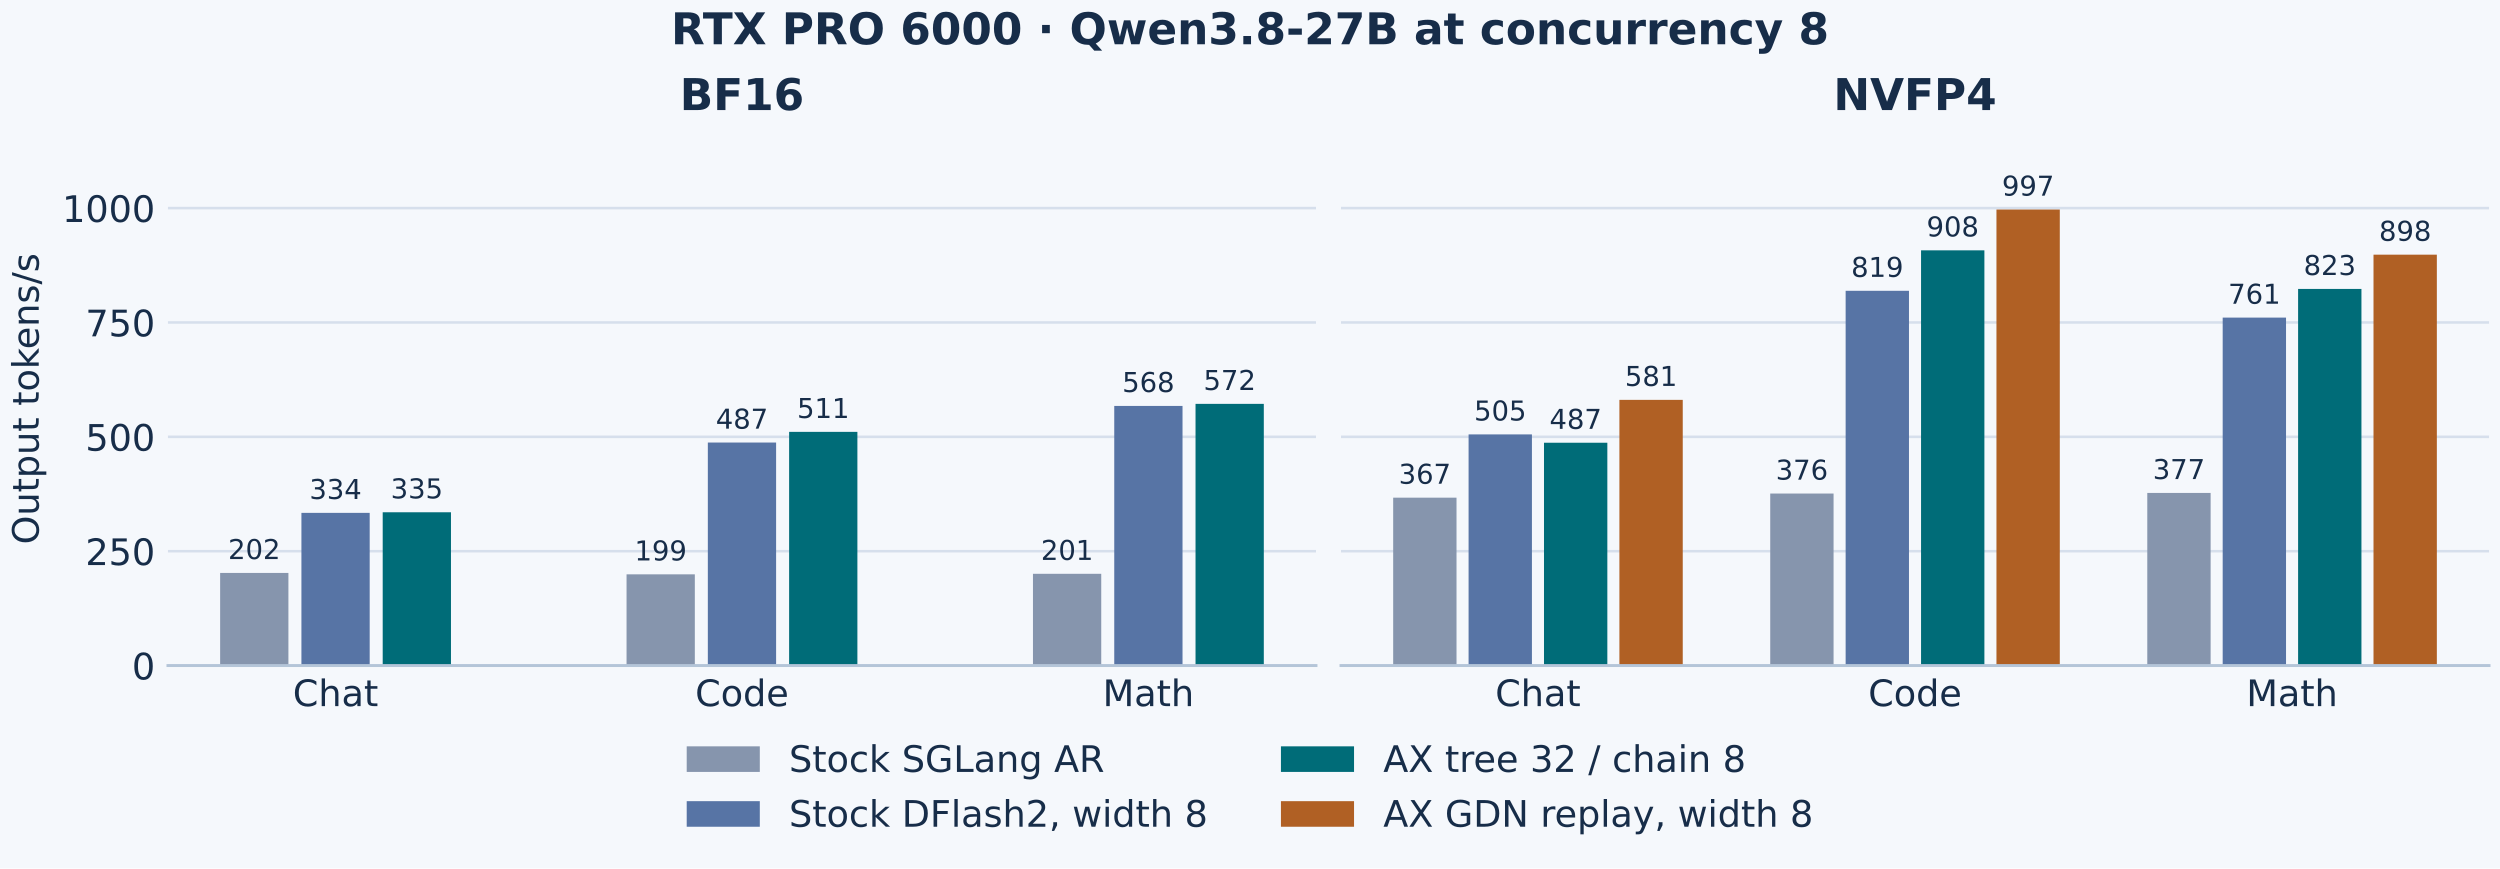
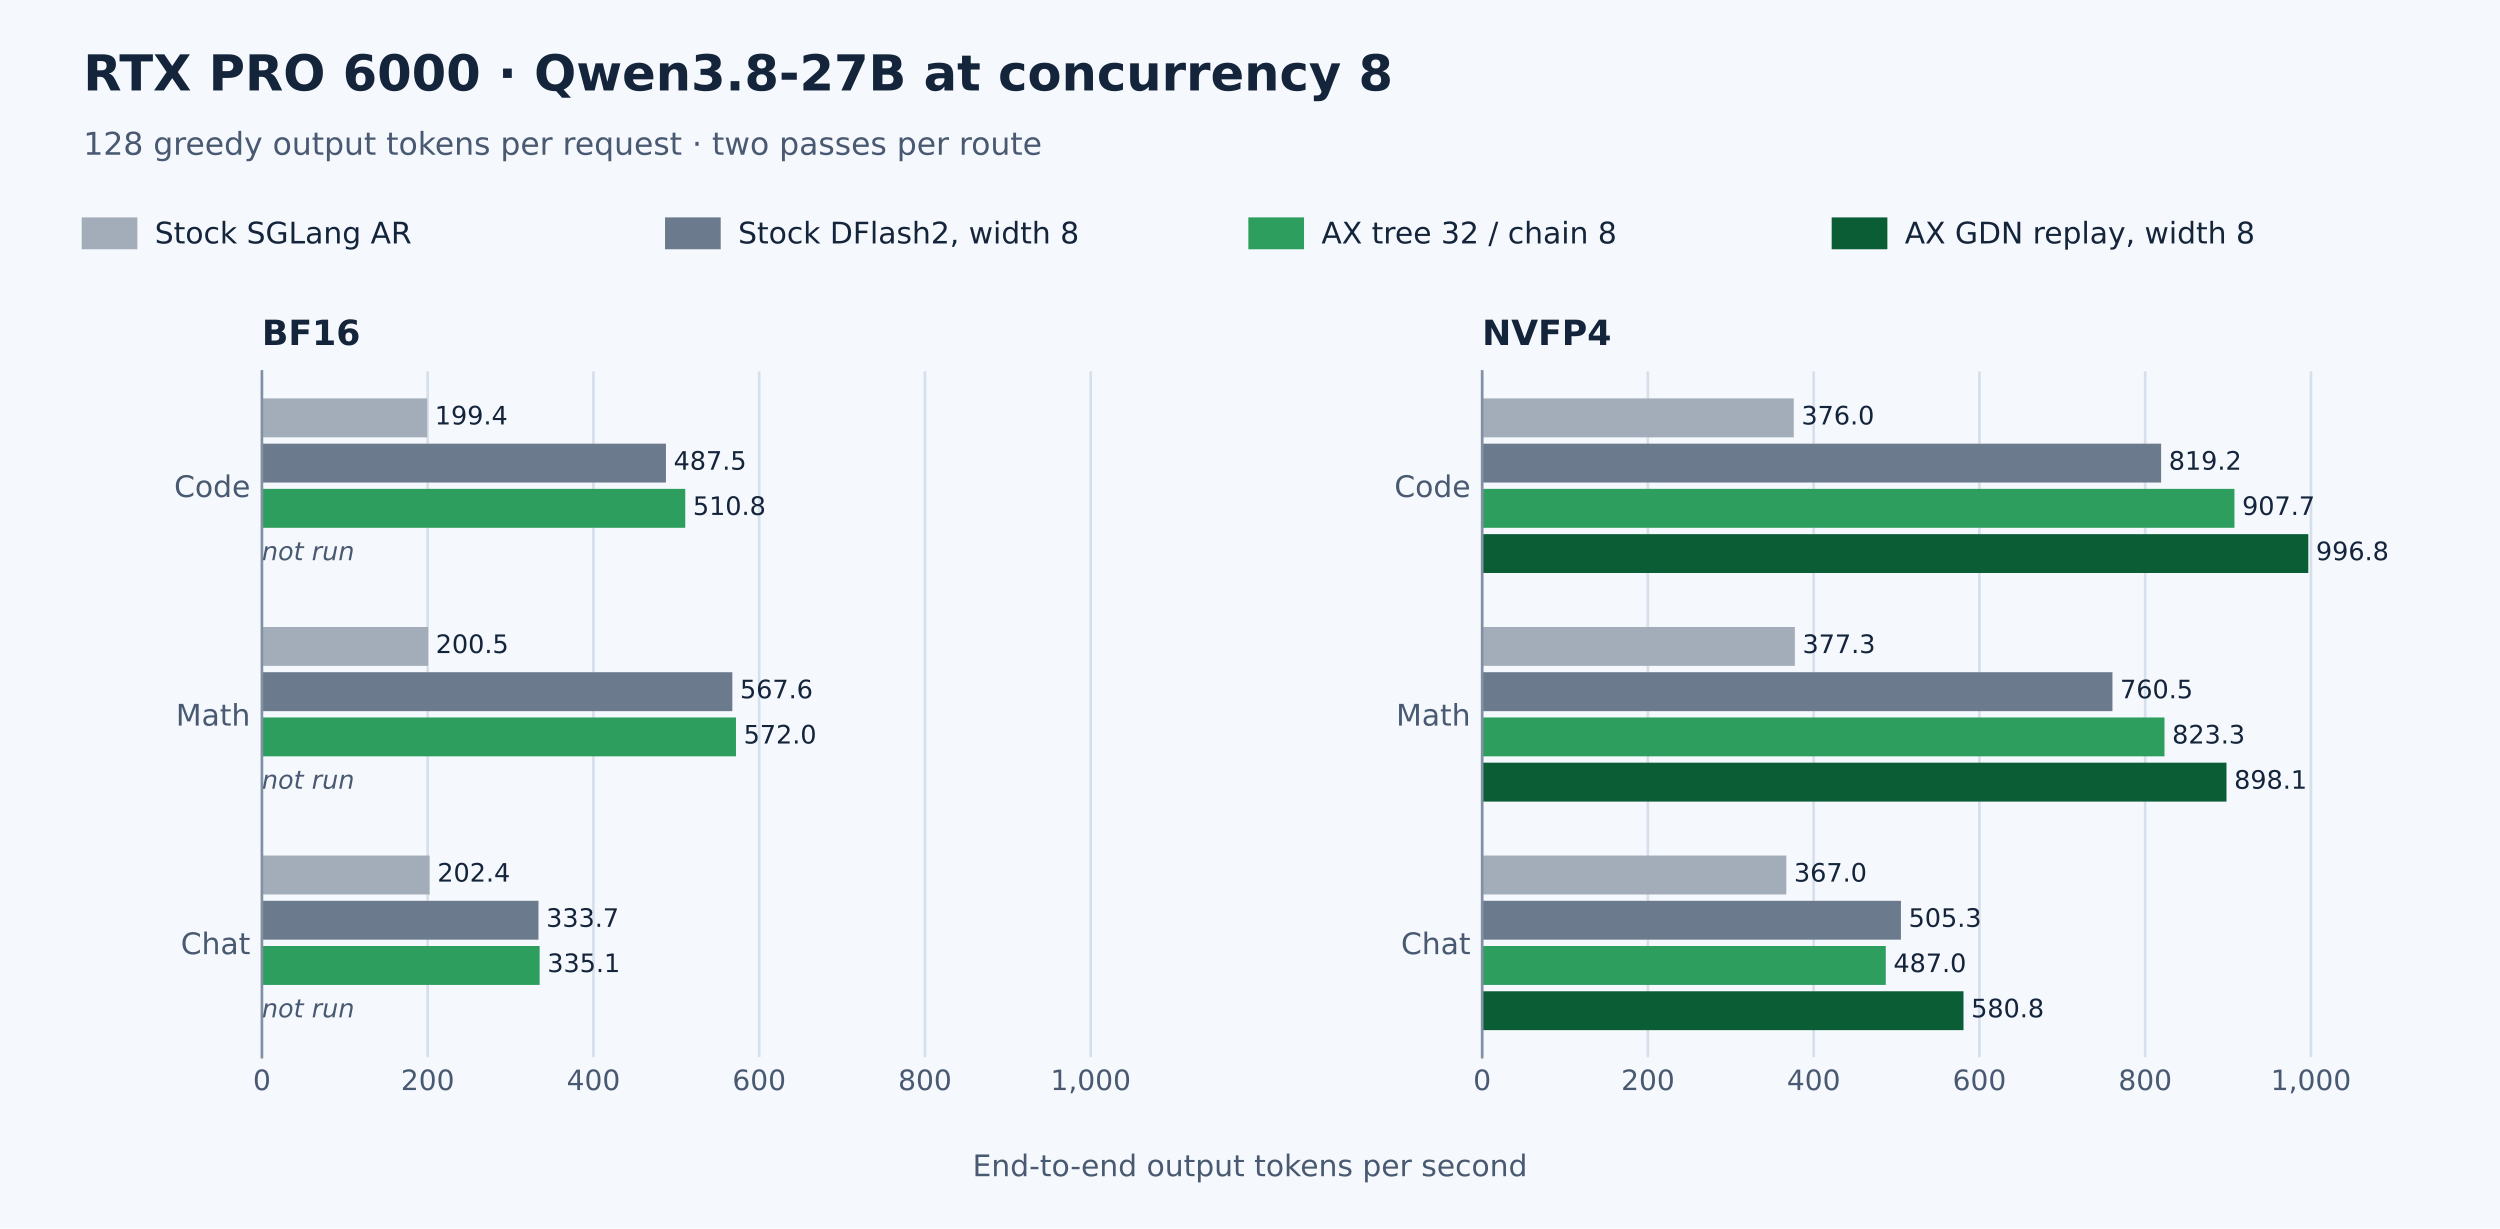
- <svg xmlns="http://www.w3.org/2000/svg" width="684pt" height="237.6pt" viewBox="0 0 684 237.6" version="1.1">
+ <svg xmlns="http://www.w3.org/2000/svg" width="756pt" height="371.52pt" viewBox="0 0 756 371.52" version="1.1">
  <defs>
    <style type="text/css">*{stroke-linejoin: round; stroke-linecap: butt}</style>
  </defs>
  <g id="figure_1">
    <g id="patch_1">
-       <path d="M 0 237.6 L 684 237.6 L 684 0 L 0 0 z " style="fill: #f5f8fc" />
+       <path d="M 0 371.52  L 756 371.52  L 756 0  L 0 0  z " style="fill: #f5f8fc" />
    </g>
    <g id="axes_1">
      <g id="patch_2">
-         <path d="M 45.951 182.097 L 360.055 182.097 L 360.055 36.118 L 45.951 36.118 z " style="fill: #f5f8fc" />
+         <path d="M 79.2 319.68  L 369 319.68  L 369 112.32  L 79.2 112.32  z " style="fill: #f5f8fc" />
      </g>
      <g id="matplotlib.axis_1">
        <g id="xtick_1">
-           <g id="line2d_1" />
+           <g id="line2d_1">
+             <path d="M 79.2 319.68  L 79.2 112.32  " clip-path="url(#pc554f693a8)" style="fill: none; stroke: #d6dfec; stroke-width: 0.8; stroke-linecap: square" />
+           </g>
+           <g id="line2d_2" />
          <g id="text_1">
-             <text style="font-size: 10px; font-family: 'DejaVu Sans', 'Bitstream Vera Sans', 'Computer Modern Sans Serif', 'Lucida Grande', 'Verdana', 'Geneva', 'Lucid', 'Arial', 'Helvetica', 'Avant Garde', sans-serif; text-anchor: middle; fill: #172d49" x="91.808" y="193.195" transform="rotate(-0 91.80795 193.1954)">Chat</text>
+             <text style="font-size: 8.5px; font-family: 'DejaVu Sans', 'Helvetica Neue', Helvetica, Arial, sans-serif; text-anchor: middle; fill: #485971" x="79.2" y="329.638" transform="rotate(-0 79.2 329.638)">0</text>
          </g>
        </g>
        <g id="xtick_2">
-           <g id="line2d_2" />
+           <g id="line2d_3">
+             <path d="M 129.326 319.68  L 129.326 112.32  " clip-path="url(#pc554f693a8)" style="fill: none; stroke: #d6dfec; stroke-width: 0.8; stroke-linecap: square" />
+           </g>
+           <g id="line2d_4" />
          <g id="text_2">
-             <text style="font-size: 10px; font-family: 'DejaVu Sans', 'Bitstream Vera Sans', 'Computer Modern Sans Serif', 'Lucida Grande', 'Verdana', 'Geneva', 'Lucid', 'Arial', 'Helvetica', 'Avant Garde', sans-serif; text-anchor: middle; fill: #172d49" x="203.003" y="193.195" transform="rotate(-0 203.0032 193.1954)">Code</text>
+             <text style="font-size: 8.5px; font-family: 'DejaVu Sans', 'Helvetica Neue', Helvetica, Arial, sans-serif; text-anchor: middle; fill: #485971" x="129.326" y="329.638" transform="rotate(-0 129.3259 329.638)">200</text>
          </g>
        </g>
        <g id="xtick_3">
-           <g id="line2d_3" />
+           <g id="line2d_5">
+             <path d="M 179.452 319.68  L 179.452 112.32  " clip-path="url(#pc554f693a8)" style="fill: none; stroke: #d6dfec; stroke-width: 0.8; stroke-linecap: square" />
+           </g>
+           <g id="line2d_6" />
          <g id="text_3">
-             <text style="font-size: 10px; font-family: 'DejaVu Sans', 'Bitstream Vera Sans', 'Computer Modern Sans Serif', 'Lucida Grande', 'Verdana', 'Geneva', 'Lucid', 'Arial', 'Helvetica', 'Avant Garde', sans-serif; text-anchor: middle; fill: #172d49" x="314.198" y="193.195" transform="rotate(-0 314.1985 193.1954)">Math</text>
+             <text style="font-size: 8.5px; font-family: 'DejaVu Sans', 'Helvetica Neue', Helvetica, Arial, sans-serif; text-anchor: middle; fill: #485971" x="179.452" y="329.638" transform="rotate(-0 179.4518 329.638)">400</text>
+           </g>
+         </g>
+         <g id="xtick_4">
+           <g id="line2d_7">
+             <path d="M 229.578 319.68  L 229.578 112.32  " clip-path="url(#pc554f693a8)" style="fill: none; stroke: #d6dfec; stroke-width: 0.8; stroke-linecap: square" />
+           </g>
+           <g id="line2d_8" />
+           <g id="text_4">
+             <text style="font-size: 8.5px; font-family: 'DejaVu Sans', 'Helvetica Neue', Helvetica, Arial, sans-serif; text-anchor: middle; fill: #485971" x="229.578" y="329.638" transform="rotate(-0 229.5778 329.638)">600</text>
+           </g>
+         </g>
+         <g id="xtick_5">
+           <g id="line2d_9">
+             <path d="M 279.704 319.68  L 279.704 112.32  " clip-path="url(#pc554f693a8)" style="fill: none; stroke: #d6dfec; stroke-width: 0.8; stroke-linecap: square" />
+           </g>
+           <g id="line2d_10" />
+           <g id="text_5">
+             <text style="font-size: 8.5px; font-family: 'DejaVu Sans', 'Helvetica Neue', Helvetica, Arial, sans-serif; text-anchor: middle; fill: #485971" x="279.704" y="329.638" transform="rotate(-0 279.7037 329.638)">800</text>
+           </g>
+         </g>
+         <g id="xtick_6">
+           <g id="line2d_11">
+             <path d="M 329.83 319.68  L 329.83 112.32  " clip-path="url(#pc554f693a8)" style="fill: none; stroke: #d6dfec; stroke-width: 0.8; stroke-linecap: square" />
+           </g>
+           <g id="line2d_12" />
+           <g id="text_6">
+             <text style="font-size: 8.5px; font-family: 'DejaVu Sans', 'Helvetica Neue', Helvetica, Arial, sans-serif; text-anchor: middle; fill: #485971" x="329.83" y="329.638" transform="rotate(-0 329.8296 329.638)">1,000</text>
          </g>
        </g>
      </g>
      <g id="matplotlib.axis_2">
        <g id="ytick_1">
-           <g id="line2d_4">
-             <path d="M 45.951 182.097 L 360.055 182.097 " clip-path="url(#pa9dc2cb6a6)" style="fill: none; stroke: #d6dfec; stroke-width: 0.7; stroke-linecap: square" />
-           </g>
-           <g id="line2d_5" />
-           <g id="text_4">
-             <text style="font-size: 10px; font-family: 'DejaVu Sans', 'Bitstream Vera Sans', 'Computer Modern Sans Serif', 'Lucida Grande', 'Verdana', 'Geneva', 'Lucid', 'Arial', 'Helvetica', 'Avant Garde', sans-serif; text-anchor: end; fill: #172d49" x="42.451" y="185.896" transform="rotate(-0 42.45102 185.8958)">0</text>
+           <g id="line2d_13" />
+           <g id="text_7">
+             <text style="font-size: 9px; font-family: 'DejaVu Sans', 'Helvetica Neue', Helvetica, Arial, sans-serif; text-anchor: end; fill: #485971" x="75.7" y="150.299" transform="rotate(-0 75.7 150.2993)">Code</text>
          </g>
        </g>
        <g id="ytick_2">
-           <g id="line2d_6">
-             <path d="M 45.951 150.806 L 360.055 150.806 " clip-path="url(#pa9dc2cb6a6)" style="fill: none; stroke: #d6dfec; stroke-width: 0.7; stroke-linecap: square" />
-           </g>
-           <g id="line2d_7" />
-           <g id="text_5">
-             <text style="font-size: 10px; font-family: 'DejaVu Sans', 'Bitstream Vera Sans', 'Computer Modern Sans Serif', 'Lucida Grande', 'Verdana', 'Geneva', 'Lucid', 'Arial', 'Helvetica', 'Avant Garde', sans-serif; text-anchor: end; fill: #172d49" x="42.451" y="154.605" transform="rotate(-0 42.45102 154.6049)">250</text>
+           <g id="line2d_14" />
+           <g id="text_8">
+             <text style="font-size: 9px; font-family: 'DejaVu Sans', 'Helvetica Neue', Helvetica, Arial, sans-serif; text-anchor: end; fill: #485971" x="75.7" y="219.419" transform="rotate(-0 75.7 219.4193)">Math</text>
          </g>
        </g>
        <g id="ytick_3">
-           <g id="line2d_8">
-             <path d="M 45.951 119.515 L 360.055 119.515 " clip-path="url(#pa9dc2cb6a6)" style="fill: none; stroke: #d6dfec; stroke-width: 0.7; stroke-linecap: square" />
-           </g>
-           <g id="line2d_9" />
-           <g id="text_6">
-             <text style="font-size: 10px; font-family: 'DejaVu Sans', 'Bitstream Vera Sans', 'Computer Modern Sans Serif', 'Lucida Grande', 'Verdana', 'Geneva', 'Lucid', 'Arial', 'Helvetica', 'Avant Garde', sans-serif; text-anchor: end; fill: #172d49" x="42.451" y="123.314" transform="rotate(-0 42.45102 123.3141)">500</text>
-           </g>
-         </g>
-         <g id="ytick_4">
-           <g id="line2d_10">
-             <path d="M 45.951 88.224 L 360.055 88.224 " clip-path="url(#pa9dc2cb6a6)" style="fill: none; stroke: #d6dfec; stroke-width: 0.7; stroke-linecap: square" />
-           </g>
-           <g id="line2d_11" />
-           <g id="text_7">
-             <text style="font-size: 10px; font-family: 'DejaVu Sans', 'Bitstream Vera Sans', 'Computer Modern Sans Serif', 'Lucida Grande', 'Verdana', 'Geneva', 'Lucid', 'Arial', 'Helvetica', 'Avant Garde', sans-serif; text-anchor: end; fill: #172d49" x="42.451" y="92.023" transform="rotate(-0 42.45102 92.02328)">750</text>
-           </g>
-         </g>
-         <g id="ytick_5">
-           <g id="line2d_12">
-             <path d="M 45.951 56.934 L 360.055 56.934 " clip-path="url(#pa9dc2cb6a6)" style="fill: none; stroke: #d6dfec; stroke-width: 0.7; stroke-linecap: square" />
-           </g>
-           <g id="line2d_13" />
-           <g id="text_8">
-             <text style="font-size: 10px; font-family: 'DejaVu Sans', 'Bitstream Vera Sans', 'Computer Modern Sans Serif', 'Lucida Grande', 'Verdana', 'Geneva', 'Lucid', 'Arial', 'Helvetica', 'Avant Garde', sans-serif; text-anchor: end; fill: #172d49" x="42.451" y="60.732" transform="rotate(-0 42.45102 60.73245)">1000</text>
-           </g>
-         </g>
-         <g id="text_9">
-           <text style="font-size: 10px; font-family: 'DejaVu Sans', 'Bitstream Vera Sans', 'Computer Modern Sans Serif', 'Lucida Grande', 'Verdana', 'Geneva', 'Lucid', 'Arial', 'Helvetica', 'Avant Garde', sans-serif; text-anchor: middle; fill: #172d49" x="10.599" y="109.107" transform="rotate(-90 10.59868 109.1074)">Output tokens/s</text>
+           <g id="line2d_15" />
+           <g id="text_9">
+             <text style="font-size: 9px; font-family: 'DejaVu Sans', 'Helvetica Neue', Helvetica, Arial, sans-serif; text-anchor: end; fill: #485971" x="75.7" y="288.539" transform="rotate(-0 75.7 288.5393)">Chat</text>
+           </g>
        </g>
      </g>
      <g id="patch_3">
-         <path d="M 60.228 182.097 L 78.909 182.097 L 78.909 156.762 L 60.228 156.762 z " clip-path="url(#pa9dc2cb6a6)" style="fill: #8695ad" />
+         <path d="M 79.2 120.478  L 129.176 120.478  L 129.176 132.242  L 79.2 132.242  z " clip-path="url(#pc554f693a8)" style="fill: #a3adb9" />
      </g>
      <g id="patch_4">
-         <path d="M 171.424 182.097 L 190.105 182.097 L 190.105 157.137 L 171.424 157.137 z " clip-path="url(#pa9dc2cb6a6)" style="fill: #8695ad" />
+         <path d="M 79.2 134.158  L 201.382 134.158  L 201.382 145.922  L 79.2 145.922  z " clip-path="url(#pc554f693a8)" style="fill: #6b7a8d" />
      </g>
      <g id="patch_5">
-         <path d="M 282.619 182.097 L 301.3 182.097 L 301.3 156.997 L 282.619 156.997 z " clip-path="url(#pa9dc2cb6a6)" style="fill: #8695ad" />
+         <path d="M 79.2 147.838  L 207.222 147.838  L 207.222 159.602  L 79.2 159.602  z " clip-path="url(#pc554f693a8)" style="fill: #2e9e5f" />
      </g>
      <g id="patch_6">
-         <path d="M 82.468 182.097 L 101.148 182.097 L 101.148 140.326 L 82.468 140.326 z " clip-path="url(#pa9dc2cb6a6)" style="fill: #5774a5" />
+         <path d="M 79.2 189.598  L 129.451 189.598  L 129.451 201.362  L 79.2 201.362  z " clip-path="url(#pc554f693a8)" style="fill: #a3adb9" />
      </g>
      <g id="patch_7">
-         <path d="M 193.663 182.097 L 212.344 182.097 L 212.344 121.085 L 193.663 121.085 z " clip-path="url(#pa9dc2cb6a6)" style="fill: #5774a5" />
+         <path d="M 79.2 203.278  L 221.457 203.278  L 221.457 215.042  L 79.2 215.042  z " clip-path="url(#pc554f693a8)" style="fill: #6b7a8d" />
      </g>
      <g id="patch_8">
-         <path d="M 304.858 182.097 L 323.539 182.097 L 323.539 111.058 L 304.858 111.058 z " clip-path="url(#pa9dc2cb6a6)" style="fill: #5774a5" />
+         <path d="M 79.2 216.958  L 222.56 216.958  L 222.56 228.722  L 79.2 228.722  z " clip-path="url(#pc554f693a8)" style="fill: #2e9e5f" />
      </g>
      <g id="patch_9">
-         <path d="M 104.707 182.097 L 123.387 182.097 L 123.387 140.152 L 104.707 140.152 z " clip-path="url(#pa9dc2cb6a6)" style="fill: #006c78" />
+         <path d="M 79.2 258.718  L 129.927 258.718  L 129.927 270.482  L 79.2 270.482  z " clip-path="url(#pc554f693a8)" style="fill: #a3adb9" />
      </g>
      <g id="patch_10">
-         <path d="M 215.902 182.097 L 234.583 182.097 L 234.583 118.167 L 215.902 118.167 z " clip-path="url(#pa9dc2cb6a6)" style="fill: #006c78" />
+         <path d="M 79.2 272.398  L 162.835 272.398  L 162.835 284.162  L 79.2 284.162  z " clip-path="url(#pc554f693a8)" style="fill: #6b7a8d" />
      </g>
      <g id="patch_11">
-         <path d="M 327.097 182.097 L 345.778 182.097 L 345.778 110.502 L 327.097 110.502 z " clip-path="url(#pa9dc2cb6a6)" style="fill: #006c78" />
+         <path d="M 79.2 286.078  L 163.186 286.078  L 163.186 297.842  L 79.2 297.842  z " clip-path="url(#pc554f693a8)" style="fill: #2e9e5f" />
      </g>
      <g id="patch_12">
-         <path d="M 45.951 182.097 L 360.055 182.097 " style="fill: none; stroke: #b4c5d8; stroke-width: 0.8; stroke-linejoin: miter; stroke-linecap: square" />
+         <path d="M 79.2 319.68  L 79.2 112.32  " style="fill: none; stroke: #8191a3; stroke-width: 0.8; stroke-linejoin: miter; stroke-linecap: square" />
      </g>
      <g id="text_10">
-         <text style="font-size: 7.5px; font-family: 'DejaVu Sans', 'Bitstream Vera Sans', 'Computer Modern Sans Serif', 'Lucida Grande', 'Verdana', 'Geneva', 'Lucid', 'Arial', 'Helvetica', 'Avant Garde', sans-serif; text-anchor: middle; fill: #172d49" x="69.569" y="152.96" transform="rotate(-0 69.56889 152.9602)">202</text>
+         <text style="font-size: 7.7px; font-family: 'DejaVu Sans', 'Helvetica Neue', Helvetica, Arial, sans-serif; text-anchor: start; fill: #14243b" x="131.494" y="128.36" transform="rotate(-0 131.4939 128.3602)">199.4</text>
      </g>
      <g id="text_11">
-         <text style="font-size: 7.5px; font-family: 'DejaVu Sans', 'Bitstream Vera Sans', 'Computer Modern Sans Serif', 'Lucida Grande', 'Verdana', 'Geneva', 'Lucid', 'Arial', 'Helvetica', 'Avant Garde', sans-serif; text-anchor: middle; fill: #172d49" x="180.764" y="153.335" transform="rotate(-0 180.7642 153.3353)">199</text>
+         <text style="font-size: 7.7px; font-family: 'DejaVu Sans', 'Helvetica Neue', Helvetica, Arial, sans-serif; text-anchor: start; fill: #14243b" x="203.7" y="142.04" transform="rotate(-0 203.7003 142.0402)">487.5</text>
      </g>
      <g id="text_12">
-         <text style="font-size: 7.5px; font-family: 'DejaVu Sans', 'Bitstream Vera Sans', 'Computer Modern Sans Serif', 'Lucida Grande', 'Verdana', 'Geneva', 'Lucid', 'Arial', 'Helvetica', 'Avant Garde', sans-serif; text-anchor: middle; fill: #172d49" x="291.959" y="153.195" transform="rotate(-0 291.9594 153.1952)">201</text>
+         <text style="font-size: 7.7px; font-family: 'DejaVu Sans', 'Helvetica Neue', Helvetica, Arial, sans-serif; text-anchor: start; fill: #14243b" x="209.54" y="155.72" transform="rotate(-0 209.54 155.7202)">510.8</text>
      </g>
      <g id="text_13">
-         <text style="font-size: 7.5px; font-family: 'DejaVu Sans', 'Bitstream Vera Sans', 'Computer Modern Sans Serif', 'Lucida Grande', 'Verdana', 'Geneva', 'Lucid', 'Arial', 'Helvetica', 'Avant Garde', sans-serif; text-anchor: middle; fill: #172d49" x="91.808" y="136.524" transform="rotate(-0 91.80795 136.5243)">334</text>
+         <text style="font-style: italic; font-size: 7.7px; font-family: 'DejaVu Sans', 'Helvetica Neue', Helvetica, Arial, sans-serif; text-anchor: start; fill: #485971" x="79.2" y="169.4" transform="rotate(-0 79.2 169.4002)"> not run</text>
      </g>
      <g id="text_14">
-         <text style="font-size: 7.5px; font-family: 'DejaVu Sans', 'Bitstream Vera Sans', 'Computer Modern Sans Serif', 'Lucida Grande', 'Verdana', 'Geneva', 'Lucid', 'Arial', 'Helvetica', 'Avant Garde', sans-serif; text-anchor: middle; fill: #172d49" x="203.003" y="117.284" transform="rotate(-0 203.0032 117.2837)">487</text>
+         <text style="font-size: 7.7px; font-family: 'DejaVu Sans', 'Helvetica Neue', Helvetica, Arial, sans-serif; text-anchor: start; fill: #14243b" x="131.77" y="197.48" transform="rotate(-0 131.7696 197.4802)">200.5</text>
      </g>
      <g id="text_15">
-         <text style="font-size: 7.5px; font-family: 'DejaVu Sans', 'Bitstream Vera Sans', 'Computer Modern Sans Serif', 'Lucida Grande', 'Verdana', 'Geneva', 'Lucid', 'Arial', 'Helvetica', 'Avant Garde', sans-serif; text-anchor: middle; fill: #172d49" x="314.198" y="107.256" transform="rotate(-0 314.1985 107.2564)">568</text>
+         <text style="font-size: 7.7px; font-family: 'DejaVu Sans', 'Helvetica Neue', Helvetica, Arial, sans-serif; text-anchor: start; fill: #14243b" x="223.776" y="211.16" transform="rotate(-0 223.7758 211.1602)">567.6</text>
      </g>
      <g id="text_16">
-         <text style="font-size: 7.5px; font-family: 'DejaVu Sans', 'Bitstream Vera Sans', 'Computer Modern Sans Serif', 'Lucida Grande', 'Verdana', 'Geneva', 'Lucid', 'Arial', 'Helvetica', 'Avant Garde', sans-serif; text-anchor: middle; fill: #172d49" x="114.047" y="136.351" transform="rotate(-0 114.047 136.3507)">335</text>
+         <text style="font-size: 7.7px; font-family: 'DejaVu Sans', 'Helvetica Neue', Helvetica, Arial, sans-serif; text-anchor: start; fill: #14243b" x="224.879" y="224.84" transform="rotate(-0 224.8785 224.8402)">572.0</text>
      </g>
      <g id="text_17">
-         <text style="font-size: 7.5px; font-family: 'DejaVu Sans', 'Bitstream Vera Sans', 'Computer Modern Sans Serif', 'Lucida Grande', 'Verdana', 'Geneva', 'Lucid', 'Arial', 'Helvetica', 'Avant Garde', sans-serif; text-anchor: middle; fill: #172d49" x="225.242" y="114.365" transform="rotate(-0 225.2423 114.3651)">511</text>
+         <text style="font-style: italic; font-size: 7.7px; font-family: 'DejaVu Sans', 'Helvetica Neue', Helvetica, Arial, sans-serif; text-anchor: start; fill: #485971" x="79.2" y="238.52" transform="rotate(-0 79.2 238.5202)"> not run</text>
      </g>
      <g id="text_18">
-         <text style="font-size: 7.5px; font-family: 'DejaVu Sans', 'Bitstream Vera Sans', 'Computer Modern Sans Serif', 'Lucida Grande', 'Verdana', 'Geneva', 'Lucid', 'Arial', 'Helvetica', 'Avant Garde', sans-serif; text-anchor: middle; fill: #172d49" x="336.438" y="106.7" transform="rotate(-0 336.4375 106.7004)">572</text>
+         <text style="font-size: 7.7px; font-family: 'DejaVu Sans', 'Helvetica Neue', Helvetica, Arial, sans-serif; text-anchor: start; fill: #14243b" x="132.246" y="266.6" transform="rotate(-0 132.2458 266.6002)">202.4</text>
      </g>
      <g id="text_19">
-         <text style="font-weight: 700; font-size: 12px; font-family: 'DejaVu Sans', 'Bitstream Vera Sans', 'Computer Modern Sans Serif', 'Lucida Grande', 'Verdana', 'Geneva', 'Lucid', 'Arial', 'Helvetica', 'Avant Garde', sans-serif; text-anchor: middle; fill: #172d49" x="203.003" y="30.118" transform="rotate(-0 203.0032 30.11791)">BF16</text>
+         <text style="font-size: 7.7px; font-family: 'DejaVu Sans', 'Helvetica Neue', Helvetica, Arial, sans-serif; text-anchor: start; fill: #14243b" x="165.153" y="280.28" transform="rotate(-0 165.1535 280.2802)">333.7</text>
+       </g>
+       <g id="text_20">
+         <text style="font-size: 7.7px; font-family: 'DejaVu Sans', 'Helvetica Neue', Helvetica, Arial, sans-serif; text-anchor: start; fill: #14243b" x="165.504" y="293.96" transform="rotate(-0 165.5044 293.9602)">335.1</text>
+       </g>
+       <g id="text_21">
+         <text style="font-style: italic; font-size: 7.7px; font-family: 'DejaVu Sans', 'Helvetica Neue', Helvetica, Arial, sans-serif; text-anchor: start; fill: #485971" x="79.2" y="307.64" transform="rotate(-0 79.2 307.6402)"> not run</text>
+       </g>
+       <g id="text_22">
+         <text style="font-weight: 700; font-size: 10.5px; font-family: 'DejaVu Sans', 'Helvetica Neue', Helvetica, Arial, sans-serif; text-anchor: start; fill: #14243b" x="79.2" y="104.32" transform="rotate(-0 79.2 104.32)">BF16</text>
      </g>
    </g>
    <g id="axes_2">
      <g id="patch_13">
-         <path d="M 366.895 182.097 L 681 182.097 L 681 36.118 L 366.895 36.118 z " style="fill: #f5f8fc" />
+         <path d="M 448.2 319.68  L 738 319.68  L 738 112.32  L 448.2 112.32  z " style="fill: #f5f8fc" />
      </g>
      <g id="matplotlib.axis_3">
-         <g id="xtick_4">
-           <g id="line2d_14" />
-           <g id="text_20">
-             <text style="font-size: 10px; font-family: 'DejaVu Sans', 'Bitstream Vera Sans', 'Computer Modern Sans Serif', 'Lucida Grande', 'Verdana', 'Geneva', 'Lucid', 'Arial', 'Helvetica', 'Avant Garde', sans-serif; text-anchor: middle; fill: #172d49" x="420.787" y="193.195" transform="rotate(-0 420.7867 193.1954)">Chat</text>
-           </g>
-         </g>
-         <g id="xtick_5">
-           <g id="line2d_15" />
-           <g id="text_21">
-             <text style="font-size: 10px; font-family: 'DejaVu Sans', 'Bitstream Vera Sans', 'Computer Modern Sans Serif', 'Lucida Grande', 'Verdana', 'Geneva', 'Lucid', 'Arial', 'Helvetica', 'Avant Garde', sans-serif; text-anchor: middle; fill: #172d49" x="523.948" y="193.195" transform="rotate(-0 523.9476 193.1954)">Code</text>
-           </g>
-         </g>
-         <g id="xtick_6">
-           <g id="line2d_16" />
-           <g id="text_22">
-             <text style="font-size: 10px; font-family: 'DejaVu Sans', 'Bitstream Vera Sans', 'Computer Modern Sans Serif', 'Lucida Grande', 'Verdana', 'Geneva', 'Lucid', 'Arial', 'Helvetica', 'Avant Garde', sans-serif; text-anchor: middle; fill: #172d49" x="627.108" y="193.195" transform="rotate(-0 627.1085 193.1954)">Math</text>
+         <g id="xtick_7">
+           <g id="line2d_16">
+             <path d="M 448.2 319.68  L 448.2 112.32  " clip-path="url(#p2c44b623d7)" style="fill: none; stroke: #d6dfec; stroke-width: 0.8; stroke-linecap: square" />
+           </g>
+           <g id="line2d_17" />
+           <g id="text_23">
+             <text style="font-size: 8.5px; font-family: 'DejaVu Sans', 'Helvetica Neue', Helvetica, Arial, sans-serif; text-anchor: middle; fill: #485971" x="448.2" y="329.638" transform="rotate(-0 448.2 329.638)">0</text>
+           </g>
+         </g>
+         <g id="xtick_8">
+           <g id="line2d_18">
+             <path d="M 498.326 319.68  L 498.326 112.32  " clip-path="url(#p2c44b623d7)" style="fill: none; stroke: #d6dfec; stroke-width: 0.8; stroke-linecap: square" />
+           </g>
+           <g id="line2d_19" />
+           <g id="text_24">
+             <text style="font-size: 8.5px; font-family: 'DejaVu Sans', 'Helvetica Neue', Helvetica, Arial, sans-serif; text-anchor: middle; fill: #485971" x="498.326" y="329.638" transform="rotate(-0 498.3259 329.638)">200</text>
+           </g>
+         </g>
+         <g id="xtick_9">
+           <g id="line2d_20">
+             <path d="M 548.452 319.68  L 548.452 112.32  " clip-path="url(#p2c44b623d7)" style="fill: none; stroke: #d6dfec; stroke-width: 0.8; stroke-linecap: square" />
+           </g>
+           <g id="line2d_21" />
+           <g id="text_25">
+             <text style="font-size: 8.5px; font-family: 'DejaVu Sans', 'Helvetica Neue', Helvetica, Arial, sans-serif; text-anchor: middle; fill: #485971" x="548.452" y="329.638" transform="rotate(-0 548.4518 329.638)">400</text>
+           </g>
+         </g>
+         <g id="xtick_10">
+           <g id="line2d_22">
+             <path d="M 598.578 319.68  L 598.578 112.32  " clip-path="url(#p2c44b623d7)" style="fill: none; stroke: #d6dfec; stroke-width: 0.8; stroke-linecap: square" />
+           </g>
+           <g id="line2d_23" />
+           <g id="text_26">
+             <text style="font-size: 8.5px; font-family: 'DejaVu Sans', 'Helvetica Neue', Helvetica, Arial, sans-serif; text-anchor: middle; fill: #485971" x="598.578" y="329.638" transform="rotate(-0 598.5778 329.638)">600</text>
+           </g>
+         </g>
+         <g id="xtick_11">
+           <g id="line2d_24">
+             <path d="M 648.704 319.68  L 648.704 112.32  " clip-path="url(#p2c44b623d7)" style="fill: none; stroke: #d6dfec; stroke-width: 0.8; stroke-linecap: square" />
+           </g>
+           <g id="line2d_25" />
+           <g id="text_27">
+             <text style="font-size: 8.5px; font-family: 'DejaVu Sans', 'Helvetica Neue', Helvetica, Arial, sans-serif; text-anchor: middle; fill: #485971" x="648.704" y="329.638" transform="rotate(-0 648.7037 329.638)">800</text>
+           </g>
+         </g>
+         <g id="xtick_12">
+           <g id="line2d_26">
+             <path d="M 698.83 319.68  L 698.83 112.32  " clip-path="url(#p2c44b623d7)" style="fill: none; stroke: #d6dfec; stroke-width: 0.8; stroke-linecap: square" />
+           </g>
+           <g id="line2d_27" />
+           <g id="text_28">
+             <text style="font-size: 8.5px; font-family: 'DejaVu Sans', 'Helvetica Neue', Helvetica, Arial, sans-serif; text-anchor: middle; fill: #485971" x="698.83" y="329.638" transform="rotate(-0 698.8296 329.638)">1,000</text>
          </g>
        </g>
      </g>
      <g id="matplotlib.axis_4">
+         <g id="ytick_4">
+           <g id="line2d_28" />
+           <g id="text_29">
+             <text style="font-size: 9px; font-family: 'DejaVu Sans', 'Helvetica Neue', Helvetica, Arial, sans-serif; text-anchor: end; fill: #485971" x="444.7" y="150.299" transform="rotate(-0 444.7 150.2993)">Code</text>
+           </g>
+         </g>
+         <g id="ytick_5">
+           <g id="line2d_29" />
+           <g id="text_30">
+             <text style="font-size: 9px; font-family: 'DejaVu Sans', 'Helvetica Neue', Helvetica, Arial, sans-serif; text-anchor: end; fill: #485971" x="444.7" y="219.419" transform="rotate(-0 444.7 219.4193)">Math</text>
+           </g>
+         </g>
        <g id="ytick_6">
-           <g id="line2d_17">
-             <path d="M 366.895 182.097 L 681 182.097 " clip-path="url(#pfcd18ac9a6)" style="fill: none; stroke: #d6dfec; stroke-width: 0.7; stroke-linecap: square" />
-           </g>
-           <g id="line2d_18" />
-         </g>
-         <g id="ytick_7">
-           <g id="line2d_19">
-             <path d="M 366.895 150.806 L 681 150.806 " clip-path="url(#pfcd18ac9a6)" style="fill: none; stroke: #d6dfec; stroke-width: 0.7; stroke-linecap: square" />
-           </g>
-           <g id="line2d_20" />
-         </g>
-         <g id="ytick_8">
-           <g id="line2d_21">
-             <path d="M 366.895 119.515 L 681 119.515 " clip-path="url(#pfcd18ac9a6)" style="fill: none; stroke: #d6dfec; stroke-width: 0.7; stroke-linecap: square" />
-           </g>
-           <g id="line2d_22" />
-         </g>
-         <g id="ytick_9">
-           <g id="line2d_23">
-             <path d="M 366.895 88.224 L 681 88.224 " clip-path="url(#pfcd18ac9a6)" style="fill: none; stroke: #d6dfec; stroke-width: 0.7; stroke-linecap: square" />
-           </g>
-           <g id="line2d_24" />
-         </g>
-         <g id="ytick_10">
-           <g id="line2d_25">
-             <path d="M 366.895 56.934 L 681 56.934 " clip-path="url(#pfcd18ac9a6)" style="fill: none; stroke: #d6dfec; stroke-width: 0.7; stroke-linecap: square" />
-           </g>
-           <g id="line2d_26" />
+           <g id="line2d_30" />
+           <g id="text_31">
+             <text style="font-size: 9px; font-family: 'DejaVu Sans', 'Helvetica Neue', Helvetica, Arial, sans-serif; text-anchor: end; fill: #485971" x="444.7" y="288.539" transform="rotate(-0 444.7 288.5393)">Chat</text>
+           </g>
        </g>
      </g>
      <g id="patch_14">
-         <path d="M 381.173 182.097 L 398.504 182.097 L 398.504 136.158 L 381.173 136.158 z " clip-path="url(#pfcd18ac9a6)" style="fill: #8695ad" />
+         <path d="M 448.2 120.478  L 542.437 120.478  L 542.437 132.242  L 448.2 132.242  z " clip-path="url(#p2c44b623d7)" style="fill: #a3adb9" />
      </g>
      <g id="patch_15">
-         <path d="M 484.334 182.097 L 501.665 182.097 L 501.665 135.032 L 484.334 135.032 z " clip-path="url(#pfcd18ac9a6)" style="fill: #8695ad" />
+         <path d="M 448.2 134.158  L 653.516 134.158  L 653.516 145.922  L 448.2 145.922  z " clip-path="url(#p2c44b623d7)" style="fill: #6b7a8d" />
      </g>
      <g id="patch_16">
-         <path d="M 587.495 182.097 L 604.826 182.097 L 604.826 134.87 L 587.495 134.87 z " clip-path="url(#pfcd18ac9a6)" style="fill: #8695ad" />
+         <path d="M 448.2 147.838  L 675.696 147.838  L 675.696 159.602  L 448.2 159.602  z " clip-path="url(#p2c44b623d7)" style="fill: #2e9e5f" />
      </g>
      <g id="patch_17">
-         <path d="M 401.805 182.097 L 419.136 182.097 L 419.136 118.85 L 401.805 118.85 z " clip-path="url(#pfcd18ac9a6)" style="fill: #5774a5" />
+         <path d="M 448.2 161.518  L 698.028 161.518  L 698.028 173.282  L 448.2 173.282  z " clip-path="url(#p2c44b623d7)" style="fill: #0b5d36" />
      </g>
      <g id="patch_18">
-         <path d="M 504.966 182.097 L 522.297 182.097 L 522.297 79.561 L 504.966 79.561 z " clip-path="url(#pfcd18ac9a6)" style="fill: #5774a5" />
+         <path d="M 448.2 189.598  L 542.763 189.598  L 542.763 201.362  L 448.2 201.362  z " clip-path="url(#p2c44b623d7)" style="fill: #a3adb9" />
      </g>
      <g id="patch_19">
-         <path d="M 608.127 182.097 L 625.458 182.097 L 625.458 86.904 L 608.127 86.904 z " clip-path="url(#pfcd18ac9a6)" style="fill: #5774a5" />
+         <path d="M 448.2 203.278  L 638.804 203.278  L 638.804 215.042  L 448.2 215.042  z " clip-path="url(#p2c44b623d7)" style="fill: #6b7a8d" />
      </g>
      <g id="patch_20">
-         <path d="M 422.437 182.097 L 439.768 182.097 L 439.768 121.141 L 422.437 121.141 z " clip-path="url(#pfcd18ac9a6)" style="fill: #006c78" />
+         <path d="M 448.2 216.958  L 654.543 216.958  L 654.543 228.722  L 448.2 228.722  z " clip-path="url(#p2c44b623d7)" style="fill: #2e9e5f" />
      </g>
      <g id="patch_21">
-         <path d="M 525.598 182.097 L 542.929 182.097 L 542.929 68.491 L 525.598 68.491 z " clip-path="url(#pfcd18ac9a6)" style="fill: #006c78" />
+         <path d="M 448.2 230.638  L 673.29 230.638  L 673.29 242.402  L 448.2 242.402  z " clip-path="url(#p2c44b623d7)" style="fill: #0b5d36" />
      </g>
      <g id="patch_22">
-         <path d="M 628.759 182.097 L 646.09 182.097 L 646.09 79.049 L 628.759 79.049 z " clip-path="url(#pfcd18ac9a6)" style="fill: #006c78" />
+         <path d="M 448.2 258.718  L 540.181 258.718  L 540.181 270.482  L 448.2 270.482  z " clip-path="url(#p2c44b623d7)" style="fill: #a3adb9" />
      </g>
      <g id="patch_23">
-         <path d="M 443.069 182.097 L 460.4 182.097 L 460.4 109.397 L 443.069 109.397 z " clip-path="url(#pfcd18ac9a6)" style="fill: #b06024" />
+         <path d="M 448.2 272.398  L 574.843 272.398  L 574.843 284.162  L 448.2 284.162  z " clip-path="url(#p2c44b623d7)" style="fill: #6b7a8d" />
      </g>
      <g id="patch_24">
-         <path d="M 546.23 182.097 L 563.561 182.097 L 563.561 57.329 L 546.23 57.329 z " clip-path="url(#pfcd18ac9a6)" style="fill: #b06024" />
+         <path d="M 448.2 286.078  L 570.257 286.078  L 570.257 297.842  L 448.2 297.842  z " clip-path="url(#p2c44b623d7)" style="fill: #2e9e5f" />
      </g>
      <g id="patch_25">
-         <path d="M 649.391 182.097 L 666.722 182.097 L 666.722 69.686 L 649.391 69.686 z " clip-path="url(#pfcd18ac9a6)" style="fill: #b06024" />
+         <path d="M 448.2 299.758  L 593.766 299.758  L 593.766 311.522  L 448.2 311.522  z " clip-path="url(#p2c44b623d7)" style="fill: #0b5d36" />
      </g>
      <g id="patch_26">
-         <path d="M 366.895 182.097 L 681 182.097 " style="fill: none; stroke: #b4c5d8; stroke-width: 0.8; stroke-linejoin: miter; stroke-linecap: square" />
-       </g>
-       <g id="text_23">
-         <text style="font-size: 7.5px; font-family: 'DejaVu Sans', 'Bitstream Vera Sans', 'Computer Modern Sans Serif', 'Lucida Grande', 'Verdana', 'Geneva', 'Lucid', 'Arial', 'Helvetica', 'Avant Garde', sans-serif; text-anchor: middle; fill: #172d49" x="389.838" y="132.356" transform="rotate(-0 389.8384 132.3565)">367</text>
-       </g>
-       <g id="text_24">
-         <text style="font-size: 7.5px; font-family: 'DejaVu Sans', 'Bitstream Vera Sans', 'Computer Modern Sans Serif', 'Lucida Grande', 'Verdana', 'Geneva', 'Lucid', 'Arial', 'Helvetica', 'Avant Garde', sans-serif; text-anchor: middle; fill: #172d49" x="492.999" y="131.23" transform="rotate(-0 492.9993 131.2299)">376</text>
-       </g>
-       <g id="text_25">
-         <text style="font-size: 7.5px; font-family: 'DejaVu Sans', 'Bitstream Vera Sans', 'Computer Modern Sans Serif', 'Lucida Grande', 'Verdana', 'Geneva', 'Lucid', 'Arial', 'Helvetica', 'Avant Garde', sans-serif; text-anchor: middle; fill: #172d49" x="596.16" y="131.068" transform="rotate(-0 596.1602 131.068)">377</text>
-       </g>
-       <g id="text_26">
-         <text style="font-size: 7.5px; font-family: 'DejaVu Sans', 'Bitstream Vera Sans', 'Computer Modern Sans Serif', 'Lucida Grande', 'Verdana', 'Geneva', 'Lucid', 'Arial', 'Helvetica', 'Avant Garde', sans-serif; text-anchor: middle; fill: #172d49" x="410.471" y="115.049" transform="rotate(-0 410.4706 115.0487)">505</text>
-       </g>
-       <g id="text_27">
-         <text style="font-size: 7.5px; font-family: 'DejaVu Sans', 'Bitstream Vera Sans', 'Computer Modern Sans Serif', 'Lucida Grande', 'Verdana', 'Geneva', 'Lucid', 'Arial', 'Helvetica', 'Avant Garde', sans-serif; text-anchor: middle; fill: #172d49" x="513.631" y="75.759" transform="rotate(-0 513.6315 75.7589)">819</text>
-       </g>
-       <g id="text_28">
-         <text style="font-size: 7.5px; font-family: 'DejaVu Sans', 'Bitstream Vera Sans', 'Computer Modern Sans Serif', 'Lucida Grande', 'Verdana', 'Geneva', 'Lucid', 'Arial', 'Helvetica', 'Avant Garde', sans-serif; text-anchor: middle; fill: #172d49" x="616.792" y="83.103" transform="rotate(-0 616.7924 83.10272)">761</text>
-       </g>
-       <g id="text_29">
-         <text style="font-size: 7.5px; font-family: 'DejaVu Sans', 'Bitstream Vera Sans', 'Computer Modern Sans Serif', 'Lucida Grande', 'Verdana', 'Geneva', 'Lucid', 'Arial', 'Helvetica', 'Avant Garde', sans-serif; text-anchor: middle; fill: #172d49" x="431.103" y="117.339" transform="rotate(-0 431.1027 117.3391)">487</text>
-       </g>
-       <g id="text_30">
-         <text style="font-size: 7.5px; font-family: 'DejaVu Sans', 'Bitstream Vera Sans', 'Computer Modern Sans Serif', 'Lucida Grande', 'Verdana', 'Geneva', 'Lucid', 'Arial', 'Helvetica', 'Avant Garde', sans-serif; text-anchor: middle; fill: #172d49" x="534.264" y="64.69" transform="rotate(-0 534.2637 64.68955)">908</text>
-       </g>
-       <g id="text_31">
-         <text style="font-size: 7.5px; font-family: 'DejaVu Sans', 'Bitstream Vera Sans', 'Computer Modern Sans Serif', 'Lucida Grande', 'Verdana', 'Geneva', 'Lucid', 'Arial', 'Helvetica', 'Avant Garde', sans-serif; text-anchor: middle; fill: #172d49" x="637.425" y="75.248" transform="rotate(-0 637.4246 75.24764)">823</text>
+         <path d="M 448.2 319.68  L 448.2 112.32  " style="fill: none; stroke: #8191a3; stroke-width: 0.8; stroke-linejoin: miter; stroke-linecap: square" />
      </g>
      <g id="text_32">
-         <text style="font-size: 7.5px; font-family: 'DejaVu Sans', 'Bitstream Vera Sans', 'Computer Modern Sans Serif', 'Lucida Grande', 'Verdana', 'Geneva', 'Lucid', 'Arial', 'Helvetica', 'Avant Garde', sans-serif; text-anchor: middle; fill: #172d49" x="451.735" y="105.595" transform="rotate(-0 451.7349 105.5954)">581</text>
+         <text style="font-size: 7.7px; font-family: 'DejaVu Sans', 'Helvetica Neue', Helvetica, Arial, sans-serif; text-anchor: start; fill: #14243b" x="544.755" y="128.36" transform="rotate(-0 544.7551 128.3602)">376.0</text>
      </g>
      <g id="text_33">
-         <text style="font-size: 7.5px; font-family: 'DejaVu Sans', 'Bitstream Vera Sans', 'Computer Modern Sans Serif', 'Lucida Grande', 'Verdana', 'Geneva', 'Lucid', 'Arial', 'Helvetica', 'Avant Garde', sans-serif; text-anchor: middle; fill: #172d49" x="554.896" y="53.527" transform="rotate(-0 554.8959 53.52678)">997</text>
+         <text style="font-size: 7.7px; font-family: 'DejaVu Sans', 'Helvetica Neue', Helvetica, Arial, sans-serif; text-anchor: start; fill: #14243b" x="655.834" y="142.04" transform="rotate(-0 655.8342 142.0402)">819.2</text>
      </g>
      <g id="text_34">
-         <text style="font-size: 7.5px; font-family: 'DejaVu Sans', 'Bitstream Vera Sans', 'Computer Modern Sans Serif', 'Lucida Grande', 'Verdana', 'Geneva', 'Lucid', 'Arial', 'Helvetica', 'Avant Garde', sans-serif; text-anchor: middle; fill: #172d49" x="658.057" y="65.884" transform="rotate(-0 658.0568 65.8845)">898</text>
+         <text style="font-size: 7.7px; font-family: 'DejaVu Sans', 'Helvetica Neue', Helvetica, Arial, sans-serif; text-anchor: start; fill: #14243b" x="678.015" y="155.72" transform="rotate(-0 678.0149 155.7202)">907.7</text>
      </g>
      <g id="text_35">
-         <text style="font-weight: 700; font-size: 12px; font-family: 'DejaVu Sans', 'Bitstream Vera Sans', 'Computer Modern Sans Serif', 'Lucida Grande', 'Verdana', 'Geneva', 'Lucid', 'Arial', 'Helvetica', 'Avant Garde', sans-serif; text-anchor: middle; fill: #172d49" x="523.948" y="30.118" transform="rotate(-0 523.9476 30.11791)">NVFP4</text>
-       </g>
-     </g>
-     <g id="text_36">
-       <text style="font-weight: 700; font-size: 12px; font-family: 'DejaVu Sans', 'Bitstream Vera Sans', 'Computer Modern Sans Serif', 'Lucida Grande', 'Verdana', 'Geneva', 'Lucid', 'Arial', 'Helvetica', 'Avant Garde', sans-serif; text-anchor: middle; fill: #172d49" x="342" y="12.117" transform="rotate(-0 342 12.11743)">RTX PRO 6000 · Qwen3.8-27B at concurrency 8</text>
-     </g>
-     <g id="legend_1">
-       <g id="patch_27">
-         <path d="M 187.883 211.197 L 207.883 211.197 L 207.883 204.197 L 187.883 204.197 z " style="fill: #8695ad" />
+         <text style="font-size: 7.7px; font-family: 'DejaVu Sans', 'Helvetica Neue', Helvetica, Arial, sans-serif; text-anchor: start; fill: #14243b" x="700.346" y="169.4" transform="rotate(-0 700.346 169.4002)">996.8</text>
+       </g>
+       <g id="text_36">
+         <text style="font-size: 7.7px; font-family: 'DejaVu Sans', 'Helvetica Neue', Helvetica, Arial, sans-serif; text-anchor: start; fill: #14243b" x="545.081" y="197.48" transform="rotate(-0 545.0809 197.4802)">377.3</text>
      </g>
      <g id="text_37">
-         <text style="font-size: 10px; font-family: 'DejaVu Sans', 'Bitstream Vera Sans', 'Computer Modern Sans Serif', 'Lucida Grande', 'Verdana', 'Geneva', 'Lucid', 'Arial', 'Helvetica', 'Avant Garde', sans-serif; text-anchor: start; fill: #172d49" x="215.883" y="211.197" transform="rotate(-0 215.8828 211.1969)">Stock SGLang AR</text>
-       </g>
-       <g id="patch_28">
-         <path d="M 187.883 226.198 L 207.883 226.198 L 207.883 219.198 L 187.883 219.198 z " style="fill: #5774a5" />
+         <text style="font-size: 7.7px; font-family: 'DejaVu Sans', 'Helvetica Neue', Helvetica, Arial, sans-serif; text-anchor: start; fill: #14243b" x="641.122" y="211.16" transform="rotate(-0 641.1222 211.1602)">760.5</text>
      </g>
      <g id="text_38">
-         <text style="font-size: 10px; font-family: 'DejaVu Sans', 'Bitstream Vera Sans', 'Computer Modern Sans Serif', 'Lucida Grande', 'Verdana', 'Geneva', 'Lucid', 'Arial', 'Helvetica', 'Avant Garde', sans-serif; text-anchor: start; fill: #172d49" x="215.883" y="226.198" transform="rotate(-0 215.8828 226.1977)">Stock DFlash2, width 8</text>
-       </g>
-       <g id="patch_29">
-         <path d="M 350.464 211.197 L 370.464 211.197 L 370.464 204.197 L 350.464 204.197 z " style="fill: #006c78" />
+         <text style="font-size: 7.7px; font-family: 'DejaVu Sans', 'Helvetica Neue', Helvetica, Arial, sans-serif; text-anchor: start; fill: #14243b" x="656.862" y="224.84" transform="rotate(-0 656.8618 224.8402)">823.3</text>
      </g>
      <g id="text_39">
-         <text style="font-size: 10px; font-family: 'DejaVu Sans', 'Bitstream Vera Sans', 'Computer Modern Sans Serif', 'Lucida Grande', 'Verdana', 'Geneva', 'Lucid', 'Arial', 'Helvetica', 'Avant Garde', sans-serif; text-anchor: start; fill: #172d49" x="378.464" y="211.197" transform="rotate(-0 378.4641 211.1969)">AX tree 32 / chain 8</text>
-       </g>
-       <g id="patch_30">
-         <path d="M 350.464 226.198 L 370.464 226.198 L 370.464 219.198 L 350.464 219.198 z " style="fill: #b06024" />
+         <text style="font-size: 7.7px; font-family: 'DejaVu Sans', 'Helvetica Neue', Helvetica, Arial, sans-serif; text-anchor: start; fill: #14243b" x="675.609" y="238.52" transform="rotate(-0 675.6088 238.5202)">898.1</text>
      </g>
      <g id="text_40">
-         <text style="font-size: 10px; font-family: 'DejaVu Sans', 'Bitstream Vera Sans', 'Computer Modern Sans Serif', 'Lucida Grande', 'Verdana', 'Geneva', 'Lucid', 'Arial', 'Helvetica', 'Avant Garde', sans-serif; text-anchor: start; fill: #172d49" x="378.464" y="226.198" transform="rotate(-0 378.4641 226.1977)">AX GDN replay, width 8</text>
-       </g>
+         <text style="font-size: 7.7px; font-family: 'DejaVu Sans', 'Helvetica Neue', Helvetica, Arial, sans-serif; text-anchor: start; fill: #14243b" x="542.499" y="266.6" transform="rotate(-0 542.4995 266.6002)">367.0</text>
+       </g>
+       <g id="text_41">
+         <text style="font-size: 7.7px; font-family: 'DejaVu Sans', 'Helvetica Neue', Helvetica, Arial, sans-serif; text-anchor: start; fill: #14243b" x="577.162" y="280.28" transform="rotate(-0 577.1615 280.2802)">505.3</text>
+       </g>
+       <g id="text_42">
+         <text style="font-size: 7.7px; font-family: 'DejaVu Sans', 'Helvetica Neue', Helvetica, Arial, sans-serif; text-anchor: start; fill: #14243b" x="572.575" y="293.96" transform="rotate(-0 572.575 293.9602)">487.0</text>
+       </g>
+       <g id="text_43">
+         <text style="font-size: 7.7px; font-family: 'DejaVu Sans', 'Helvetica Neue', Helvetica, Arial, sans-serif; text-anchor: start; fill: #14243b" x="596.084" y="307.64" transform="rotate(-0 596.0841 307.6402)">580.8</text>
+       </g>
+       <g id="text_44">
+         <text style="font-weight: 700; font-size: 10.5px; font-family: 'DejaVu Sans', 'Helvetica Neue', Helvetica, Arial, sans-serif; text-anchor: start; fill: #14243b" x="448.2" y="104.32" transform="rotate(-0 448.2 104.32)">NVFP4</text>
+       </g>
+     </g>
+     <g id="patch_27">
+       <path d="M 25.2 74.88  L 41.04 74.88  L 41.04 66.24  L 25.2 66.24  z " style="fill: #a3adb9; stroke: #a3adb9; stroke-linejoin: miter" />
+     </g>
+     <g id="patch_28">
+       <path d="M 201.6 74.88  L 217.44 74.88  L 217.44 66.24  L 201.6 66.24  z " style="fill: #6b7a8d; stroke: #6b7a8d; stroke-linejoin: miter" />
+     </g>
+     <g id="patch_29">
+       <path d="M 378 74.88  L 393.84 74.88  L 393.84 66.24  L 378 66.24  z " style="fill: #2e9e5f; stroke: #2e9e5f; stroke-linejoin: miter" />
+     </g>
+     <g id="patch_30">
+       <path d="M 554.4 74.88  L 570.24 74.88  L 570.24 66.24  L 554.4 66.24  z " style="fill: #0b5d36; stroke: #0b5d36; stroke-linejoin: miter" />
+     </g>
+     <g id="text_45">
+       <text style="font-weight: 700; font-size: 15px; font-family: 'DejaVu Sans', 'Helvetica Neue', Helvetica, Arial, sans-serif; text-anchor: start; fill: #14243b" x="25.2" y="27.36" transform="rotate(-0 25.2 27.36)">RTX PRO 6000 · Qwen3.8-27B at concurrency 8</text>
+     </g>
+     <g id="text_46">
+       <text style="font-size: 9.5px; font-family: 'DejaVu Sans', 'Helvetica Neue', Helvetica, Arial, sans-serif; text-anchor: start; fill: #485971" x="25.2" y="46.8" transform="rotate(-0 25.2 46.8)">128 greedy output tokens per request · two passes per route</text>
+     </g>
+     <g id="text_47">
+       <text style="font-size: 9px; font-family: 'DejaVu Sans', 'Helvetica Neue', Helvetica, Arial, sans-serif; text-anchor: start; fill: #14243b" x="46.8" y="73.618" transform="rotate(-0 46.8 73.61824)">Stock SGLang AR</text>
+     </g>
+     <g id="text_48">
+       <text style="font-size: 9px; font-family: 'DejaVu Sans', 'Helvetica Neue', Helvetica, Arial, sans-serif; text-anchor: start; fill: #14243b" x="223.2" y="73.618" transform="rotate(-0 223.2 73.61824)">Stock DFlash2, width 8</text>
+     </g>
+     <g id="text_49">
+       <text style="font-size: 9px; font-family: 'DejaVu Sans', 'Helvetica Neue', Helvetica, Arial, sans-serif; text-anchor: start; fill: #14243b" x="399.6" y="73.618" transform="rotate(-0 399.6 73.61824)">AX tree 32 / chain 8</text>
+     </g>
+     <g id="text_50">
+       <text style="font-size: 9px; font-family: 'DejaVu Sans', 'Helvetica Neue', Helvetica, Arial, sans-serif; text-anchor: start; fill: #14243b" x="576" y="73.618" transform="rotate(-0 576 73.61824)">AX GDN replay, width 8</text>
+     </g>
+     <g id="text_51">
+       <text style="font-size: 9px; font-family: 'DejaVu Sans', 'Helvetica Neue', Helvetica, Arial, sans-serif; text-anchor: middle; fill: #485971" x="378" y="355.68" transform="rotate(-0 378 355.68)">End-to-end output tokens per second</text>
    </g>
  </g>
  <defs>
-     <clipPath id="pa9dc2cb6a6">
-       <rect x="45.951" y="36.118" width="314.104" height="145.979" />
+     <clipPath id="pc554f693a8">
+       <rect x="79.2" y="112.32" width="289.8" height="207.36" />
    </clipPath>
-     <clipPath id="pfcd18ac9a6">
-       <rect x="366.895" y="36.118" width="314.104" height="145.979" />
+     <clipPath id="p2c44b623d7">
+       <rect x="448.2" y="112.32" width="289.8" height="207.36" />
    </clipPath>
  </defs>
</svg>
